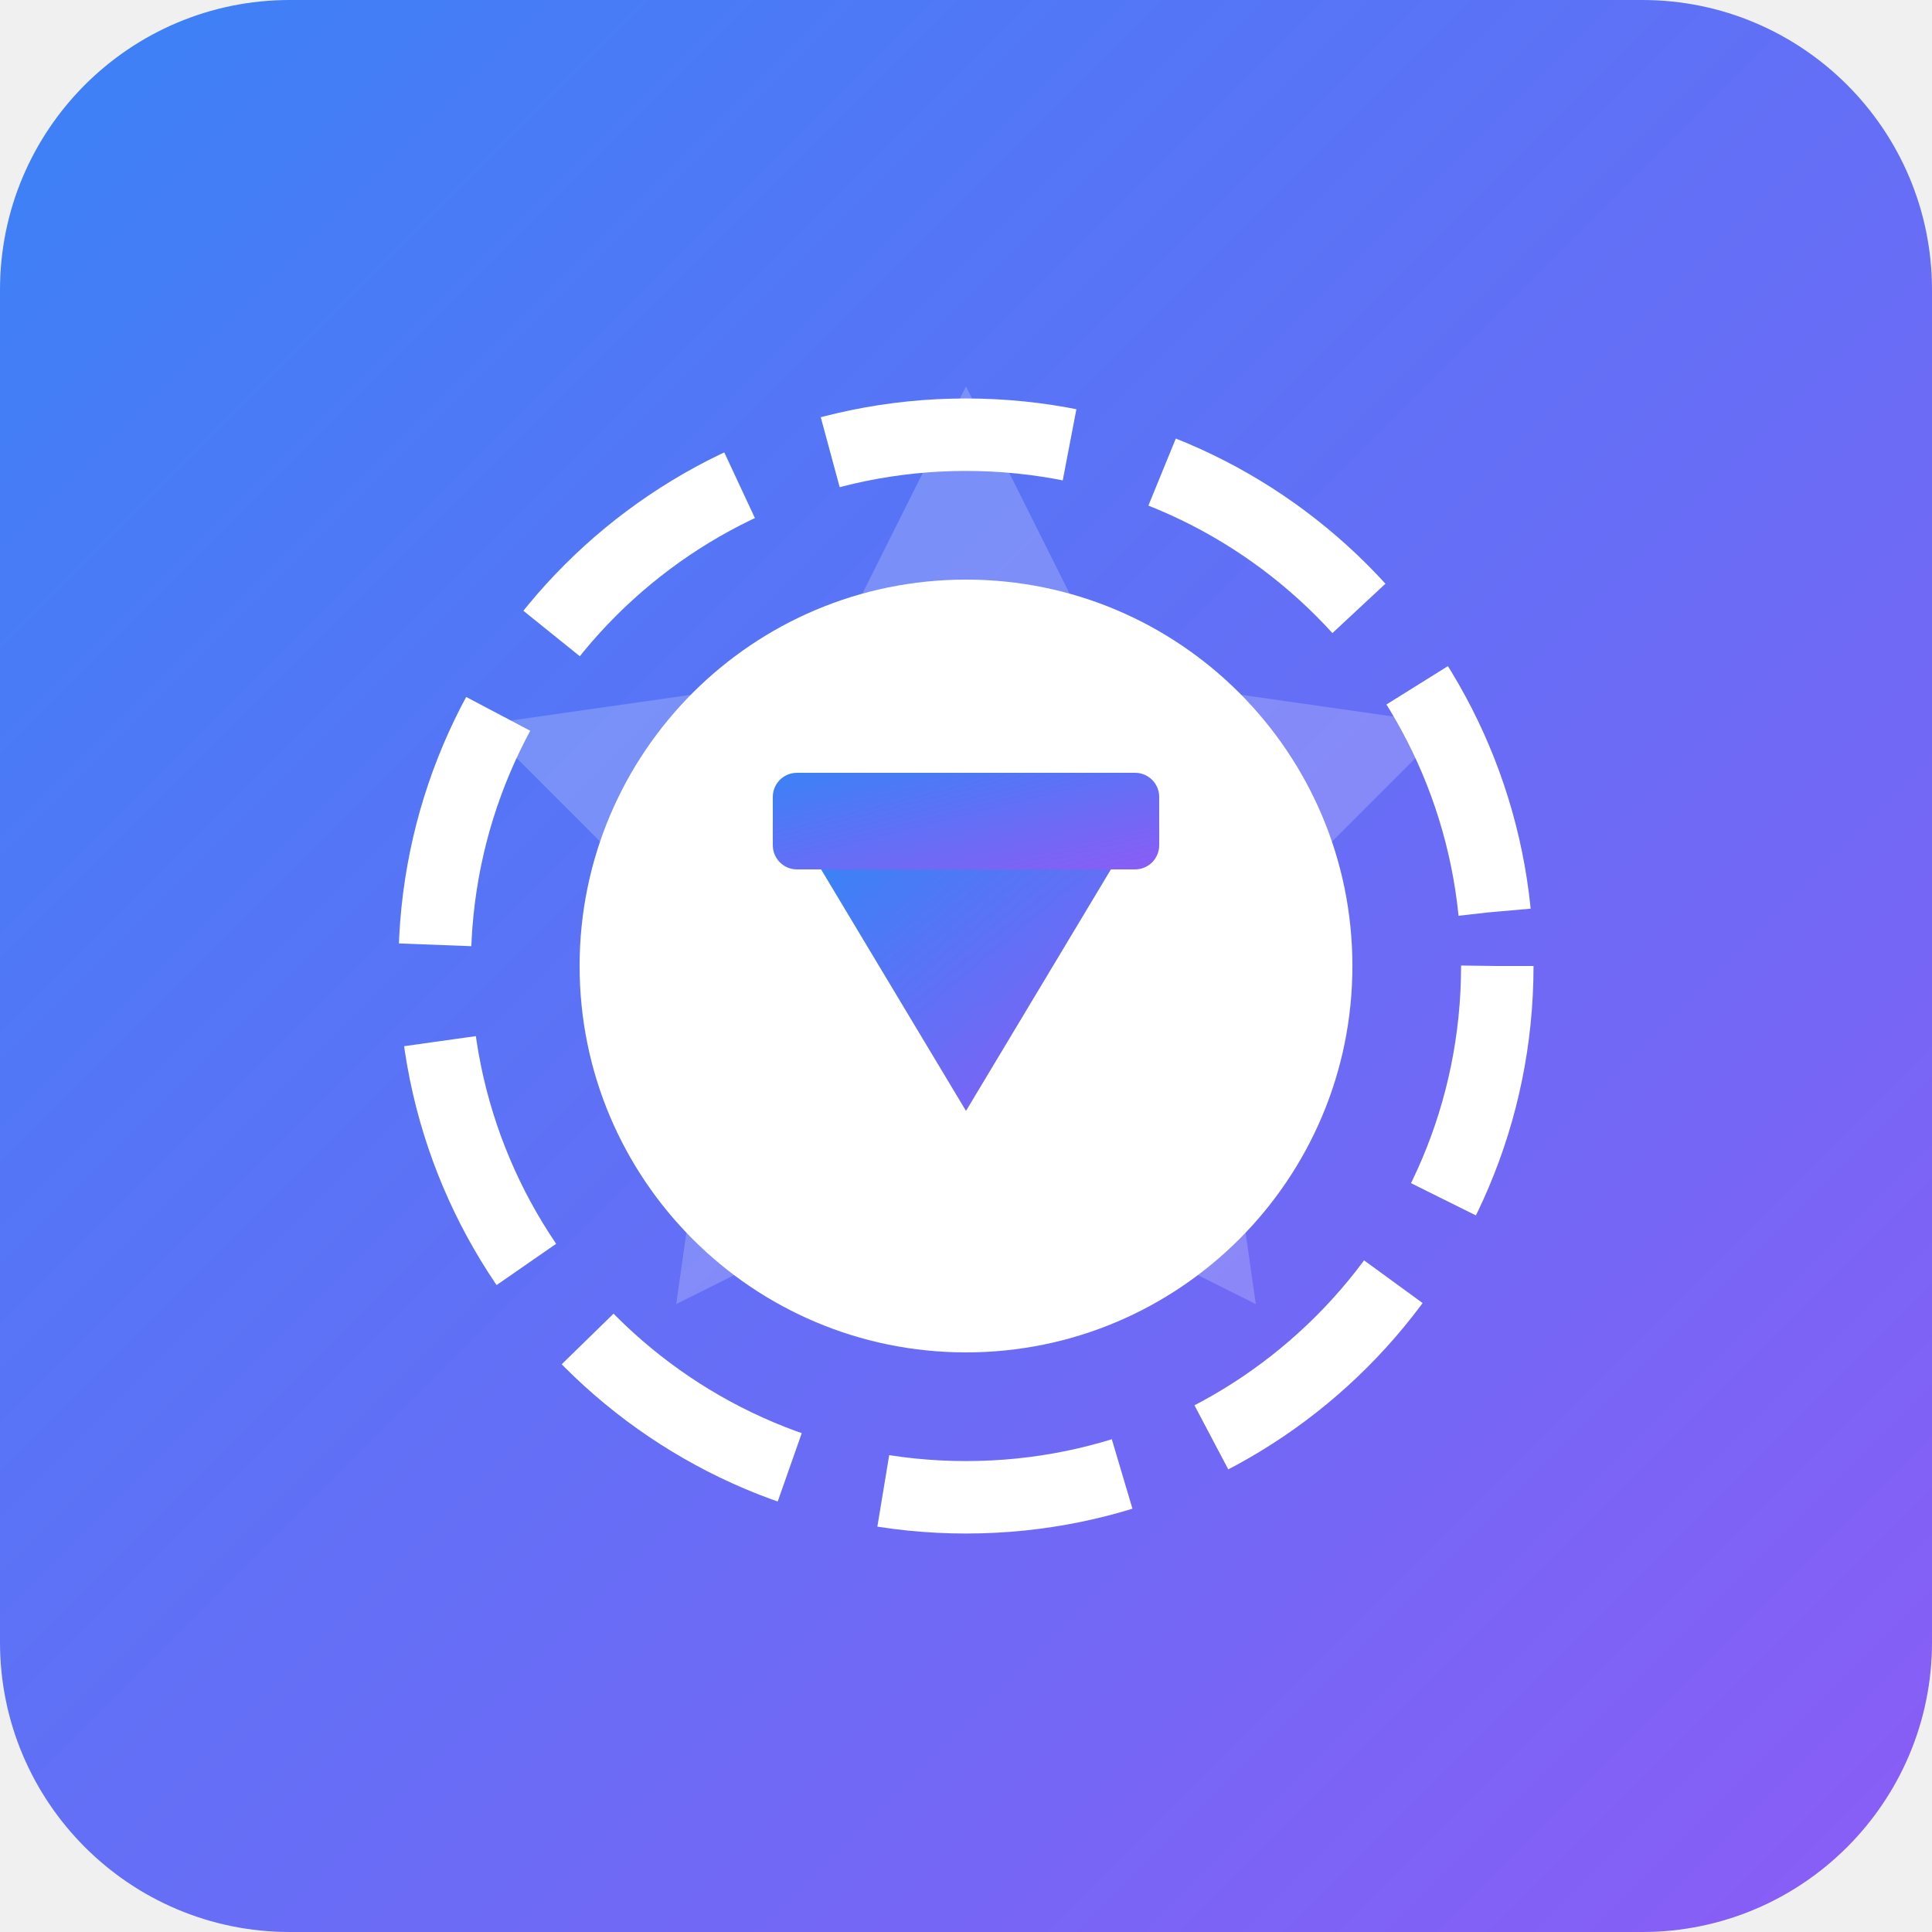
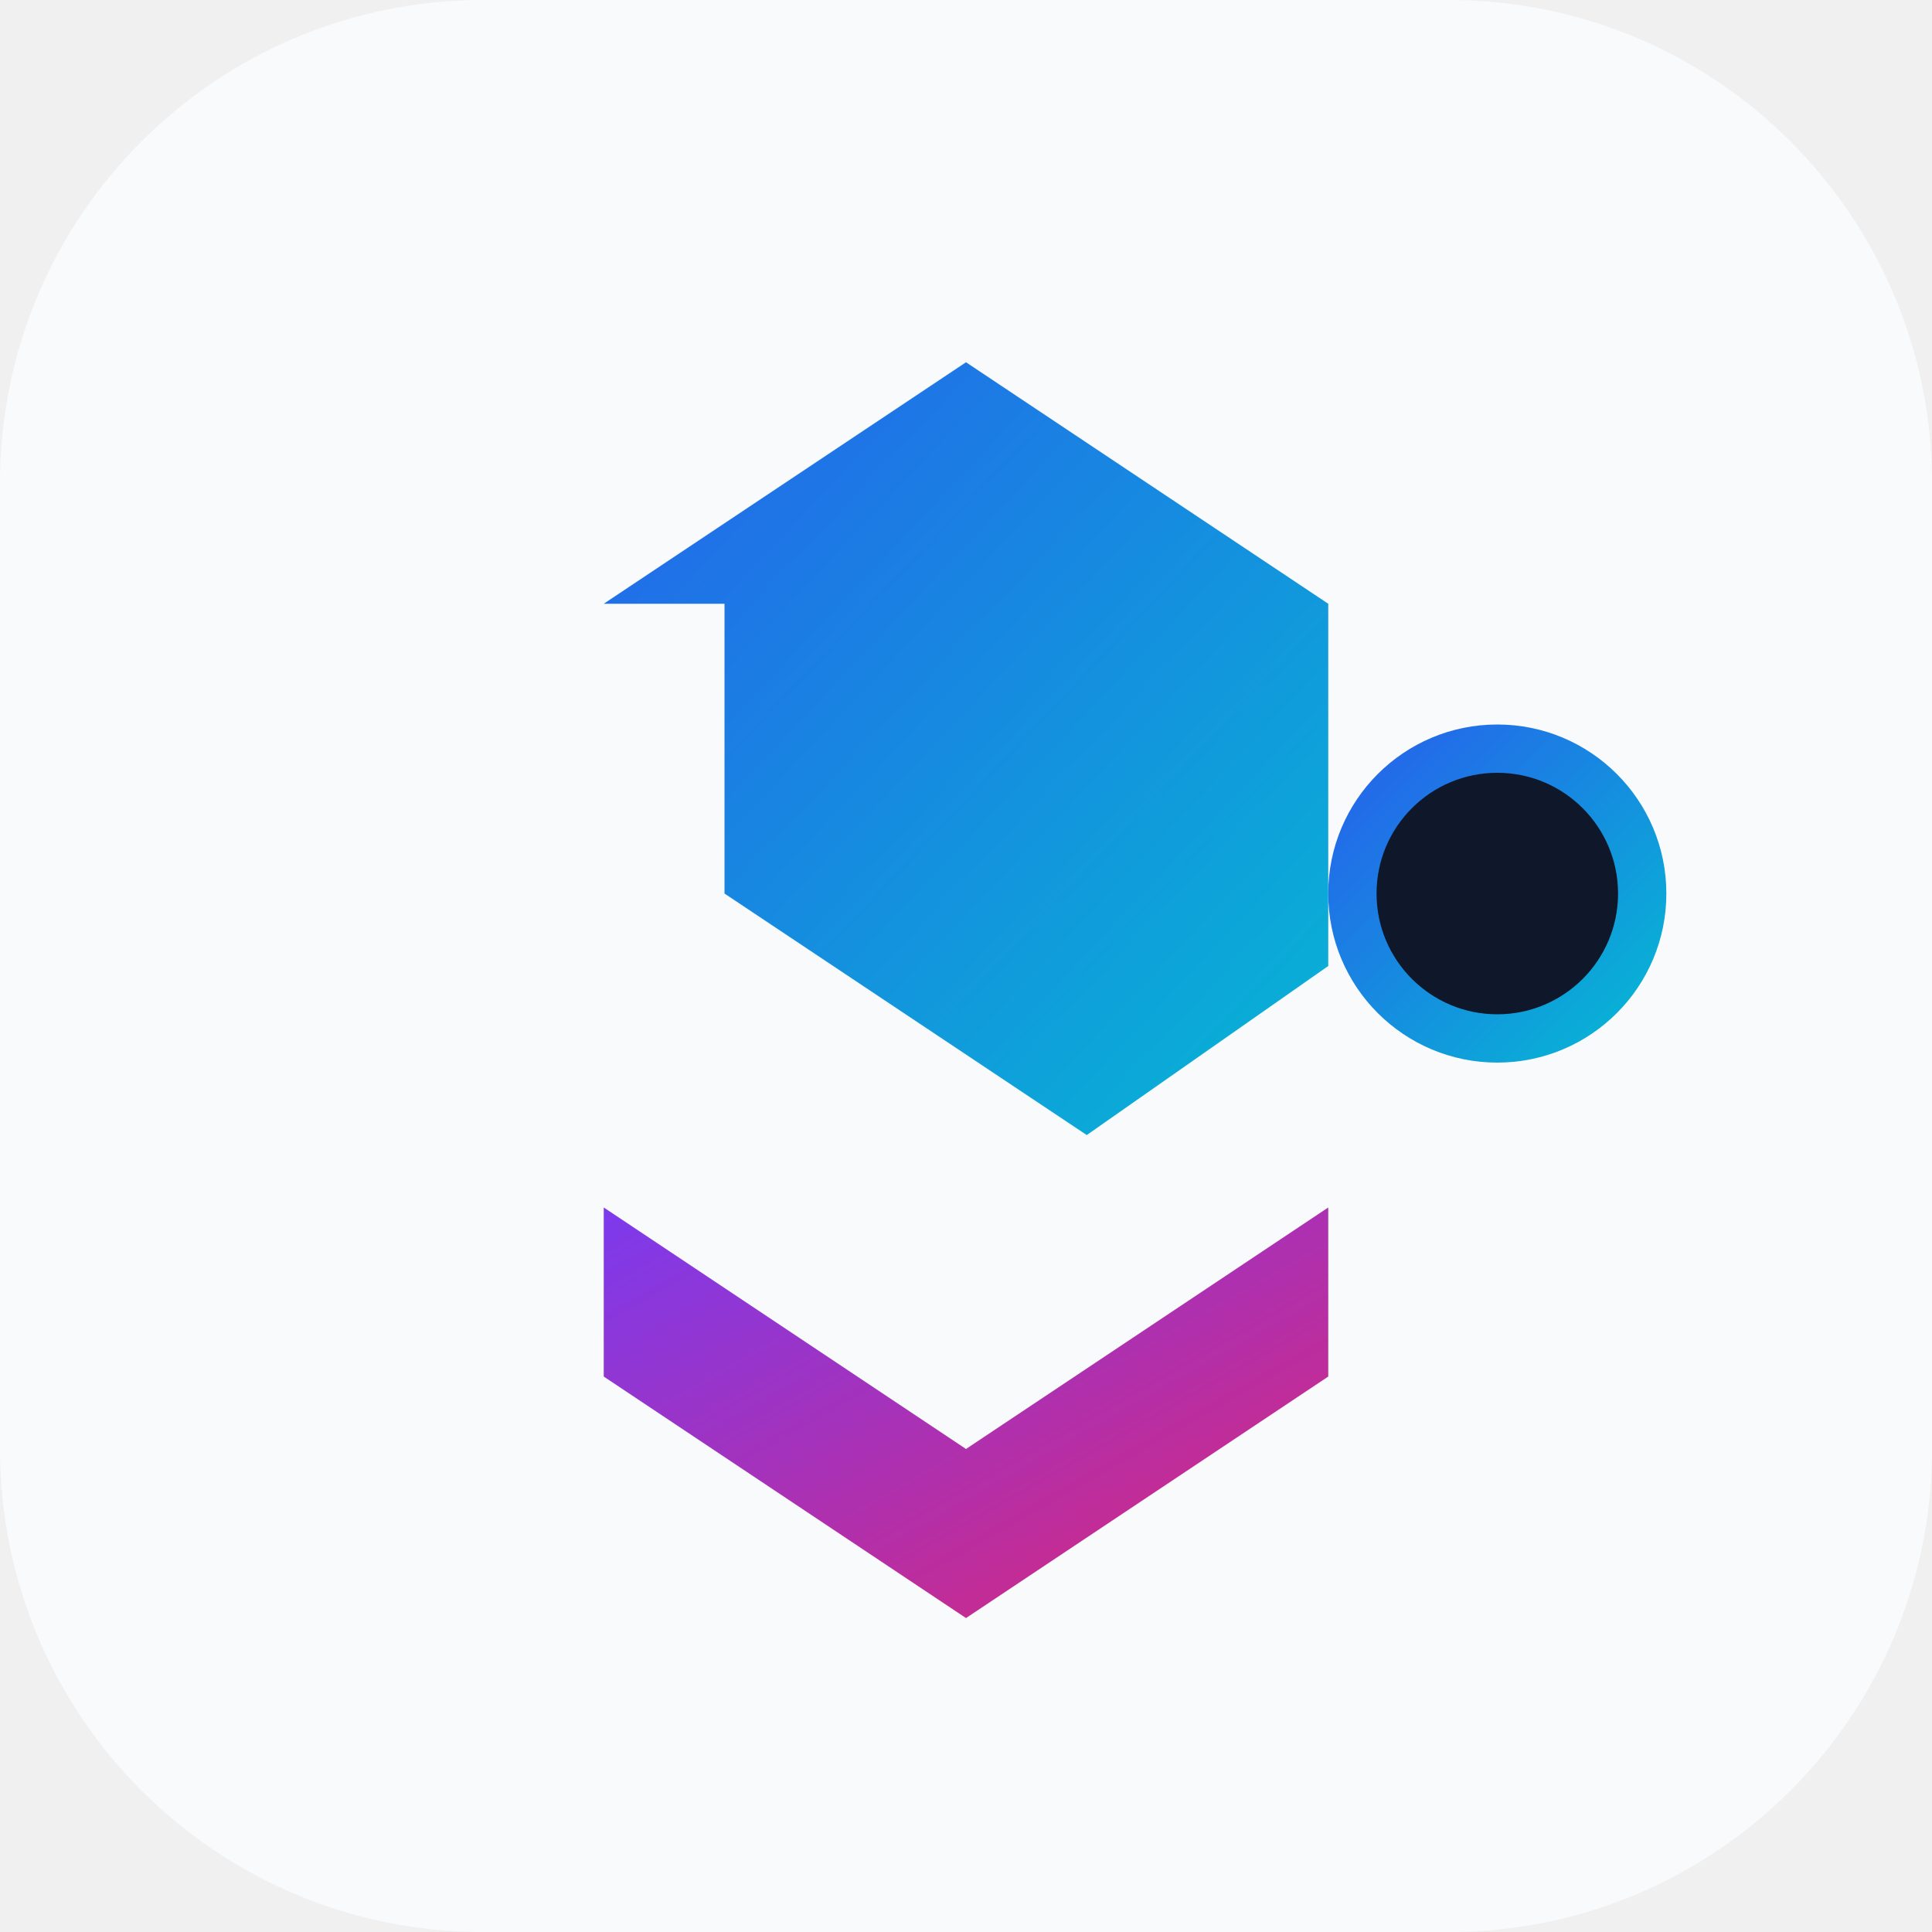
- <svg xmlns="http://www.w3.org/2000/svg" viewBox="0 0 400 400">
+ <svg xmlns="http://www.w3.org/2000/svg" width="64" height="64" viewBox="0 0 64 64">
  <defs>
-     <linearGradient id="grad" x1="0%" y1="0%" x2="100%" y2="100%">
-       <stop offset="0%" style="stop-color:#3b82f6;stop-opacity:1" />
-       <stop offset="100%" style="stop-color:#8b5cf6;stop-opacity:1" />
+     <linearGradient id="primaryGrad" x1="0%" y1="0%" x2="100%" y2="100%">
+       <stop offset="0%" style="stop-color:#2563eb;stop-opacity:1" />
+       <stop offset="100%" style="stop-color:#06b6d4;stop-opacity:1" />
+     </linearGradient>
+     <linearGradient id="accentGrad" x1="0%" y1="0%" x2="100%" y2="100%">
+       <stop offset="0%" style="stop-color:#7c3aed;stop-opacity:1" />
+       <stop offset="100%" style="stop-color:#db2777;stop-opacity:1" />
    </linearGradient>
  </defs>
-   <rect width="400" height="400" rx="60" fill="url(#grad)" />
-   <path d="M200 80 L230 140 L300 150 L250 200 L260 270 L200 240 L140 270 L150 200 L100 150 L170 140 Z" fill="white" opacity="0.2" />
-   <circle cx="200" cy="200" r="110" stroke="white" stroke-width="15" fill="none" stroke-dasharray="50 20" />
-   <circle cx="200" cy="200" r="80" fill="white" />
-   <path d="M170 180 L200 230 L230 180 Z" fill="url(#grad)" />
-   <rect x="160" y="160" width="80" height="20" rx="5" fill="url(#grad)" />
+   <rect x="0" y="0" width="64" height="64" rx="16" fill="#f8fafc" />
+   <g transform="translate(8, 4) scale(0.8)">
+     <path fill="url(#primaryGrad)" d="M15,20 L30,10 L45,20 L45,35 L35,42 L20,32 L20,20 Z" />
+     <path fill="url(#accentGrad)" d="M15,45 L30,55 L45,45 L45,52 L30,62 L15,52 Z" />
+     <circle cx="52" cy="32" r="6" fill="#0f172a" stroke="url(#primaryGrad)" stroke-width="2" />
+   </g>
</svg>
